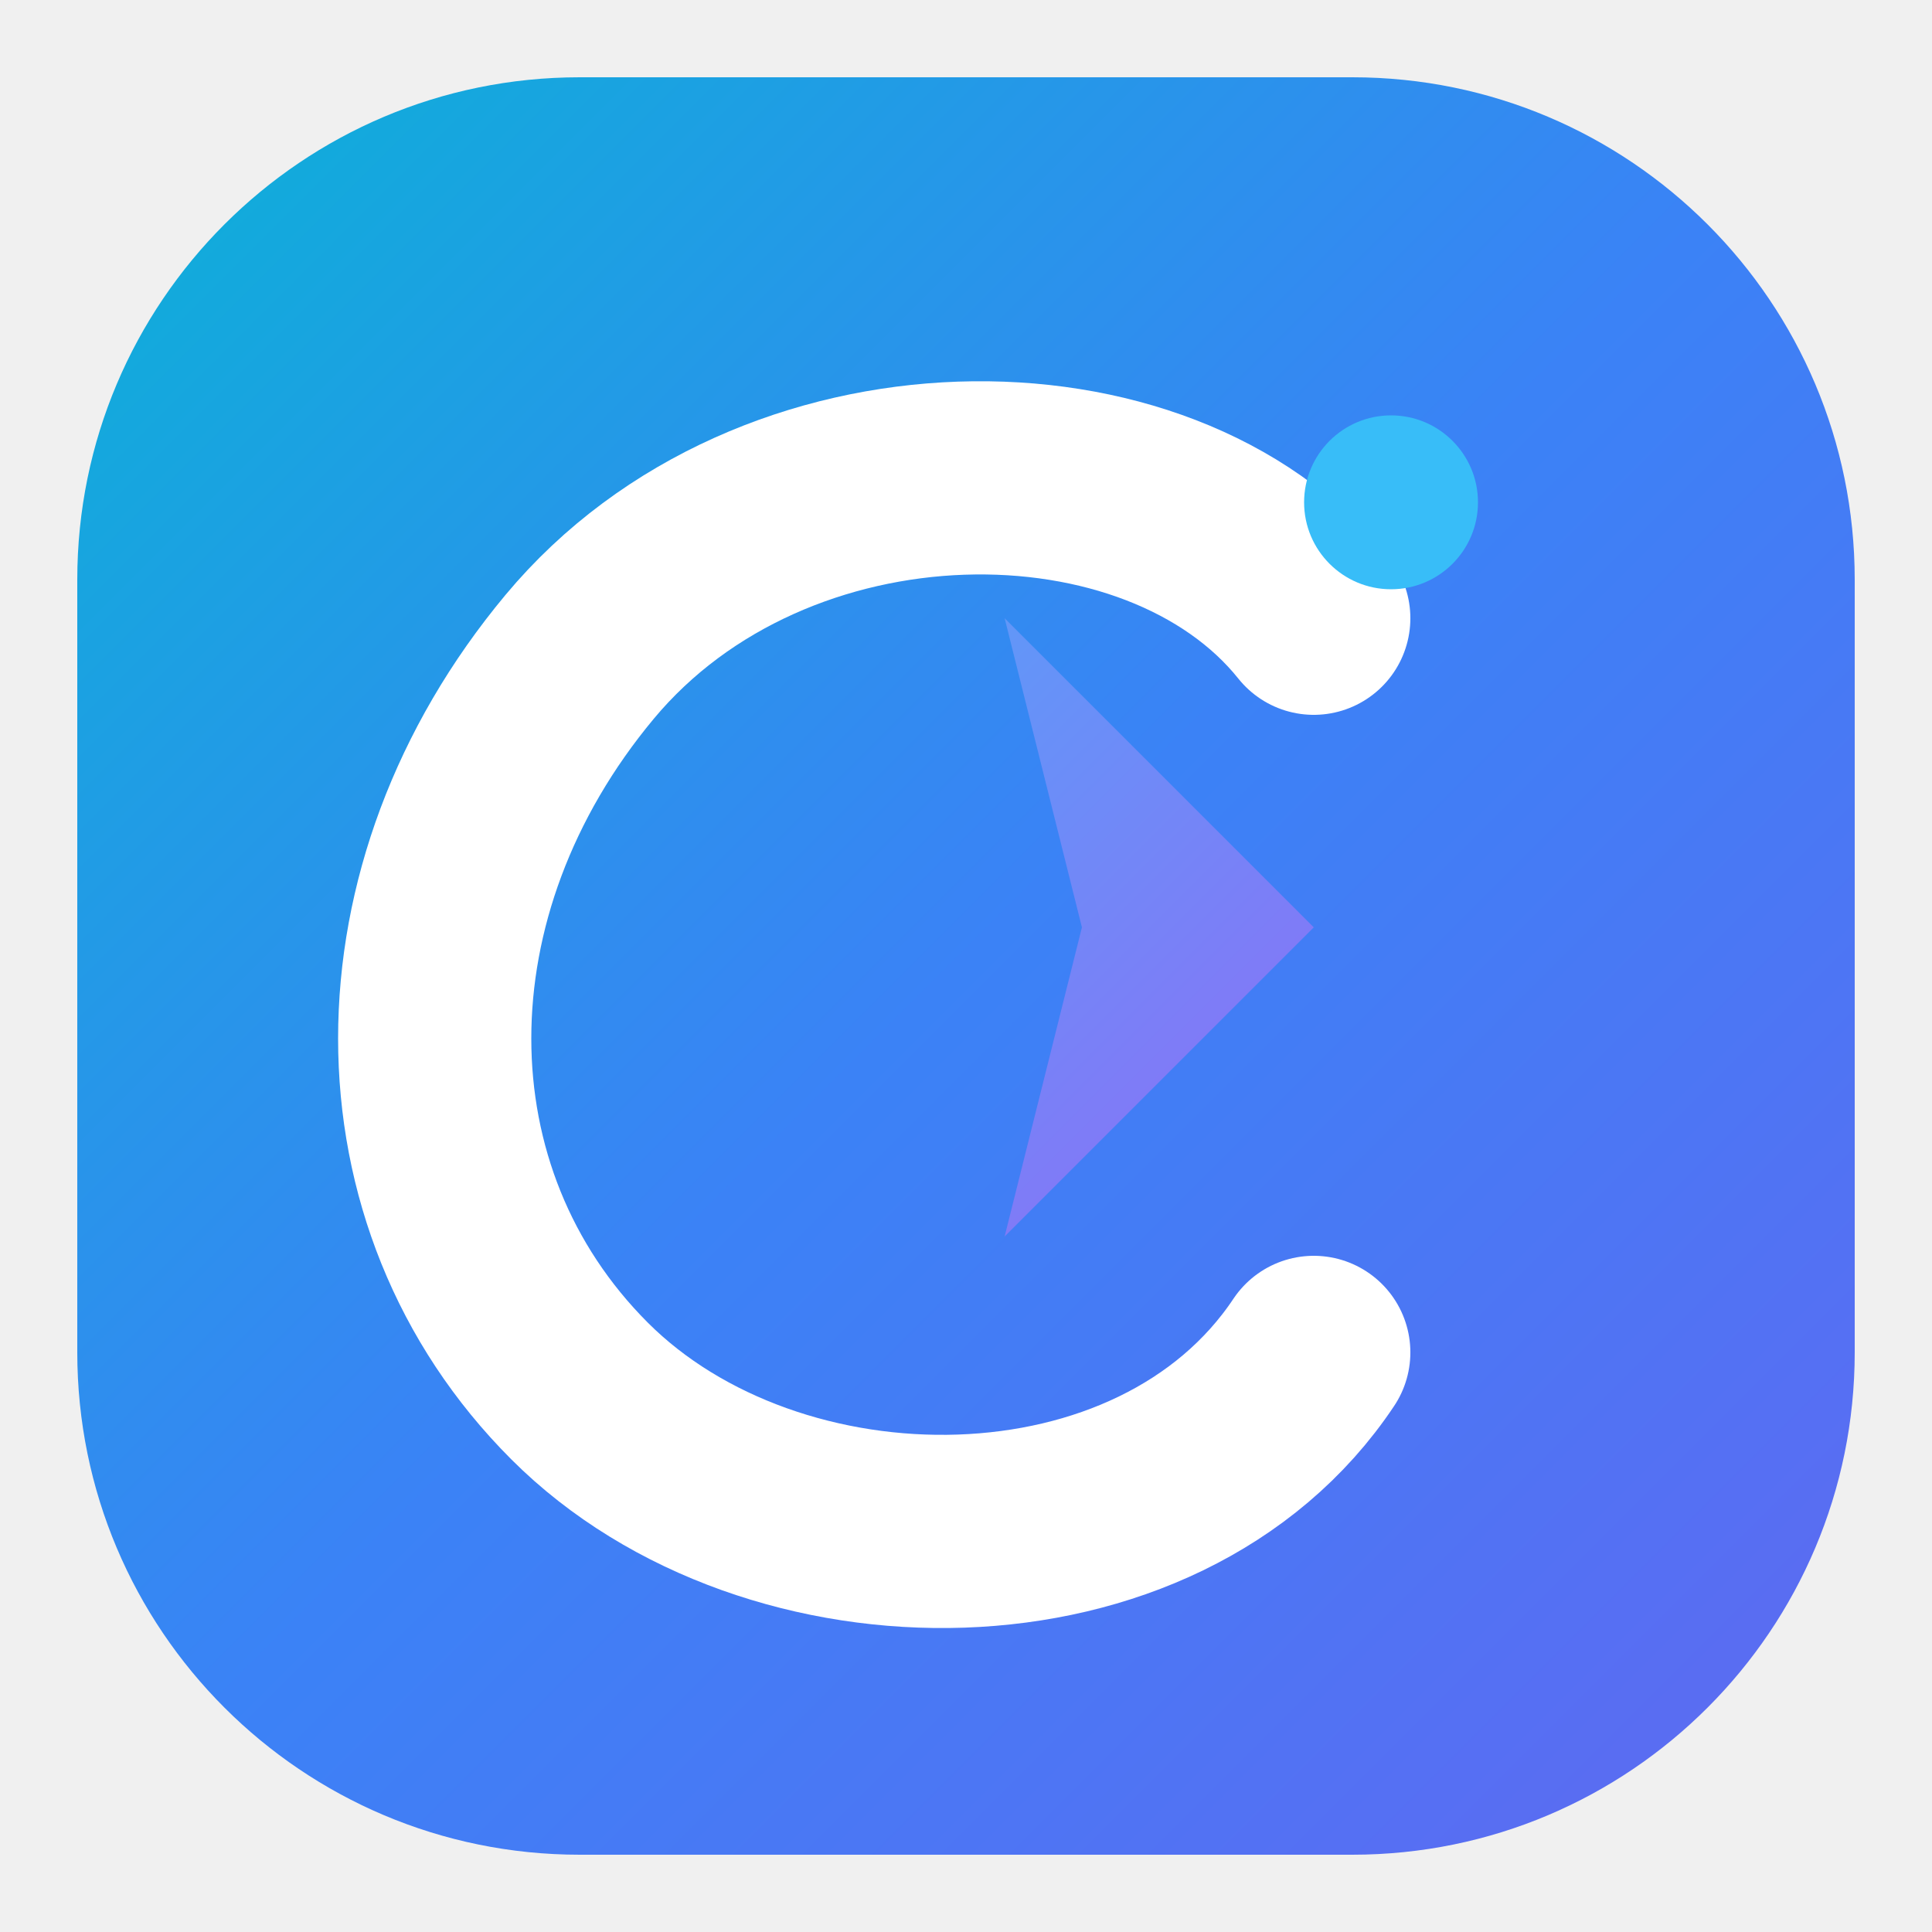
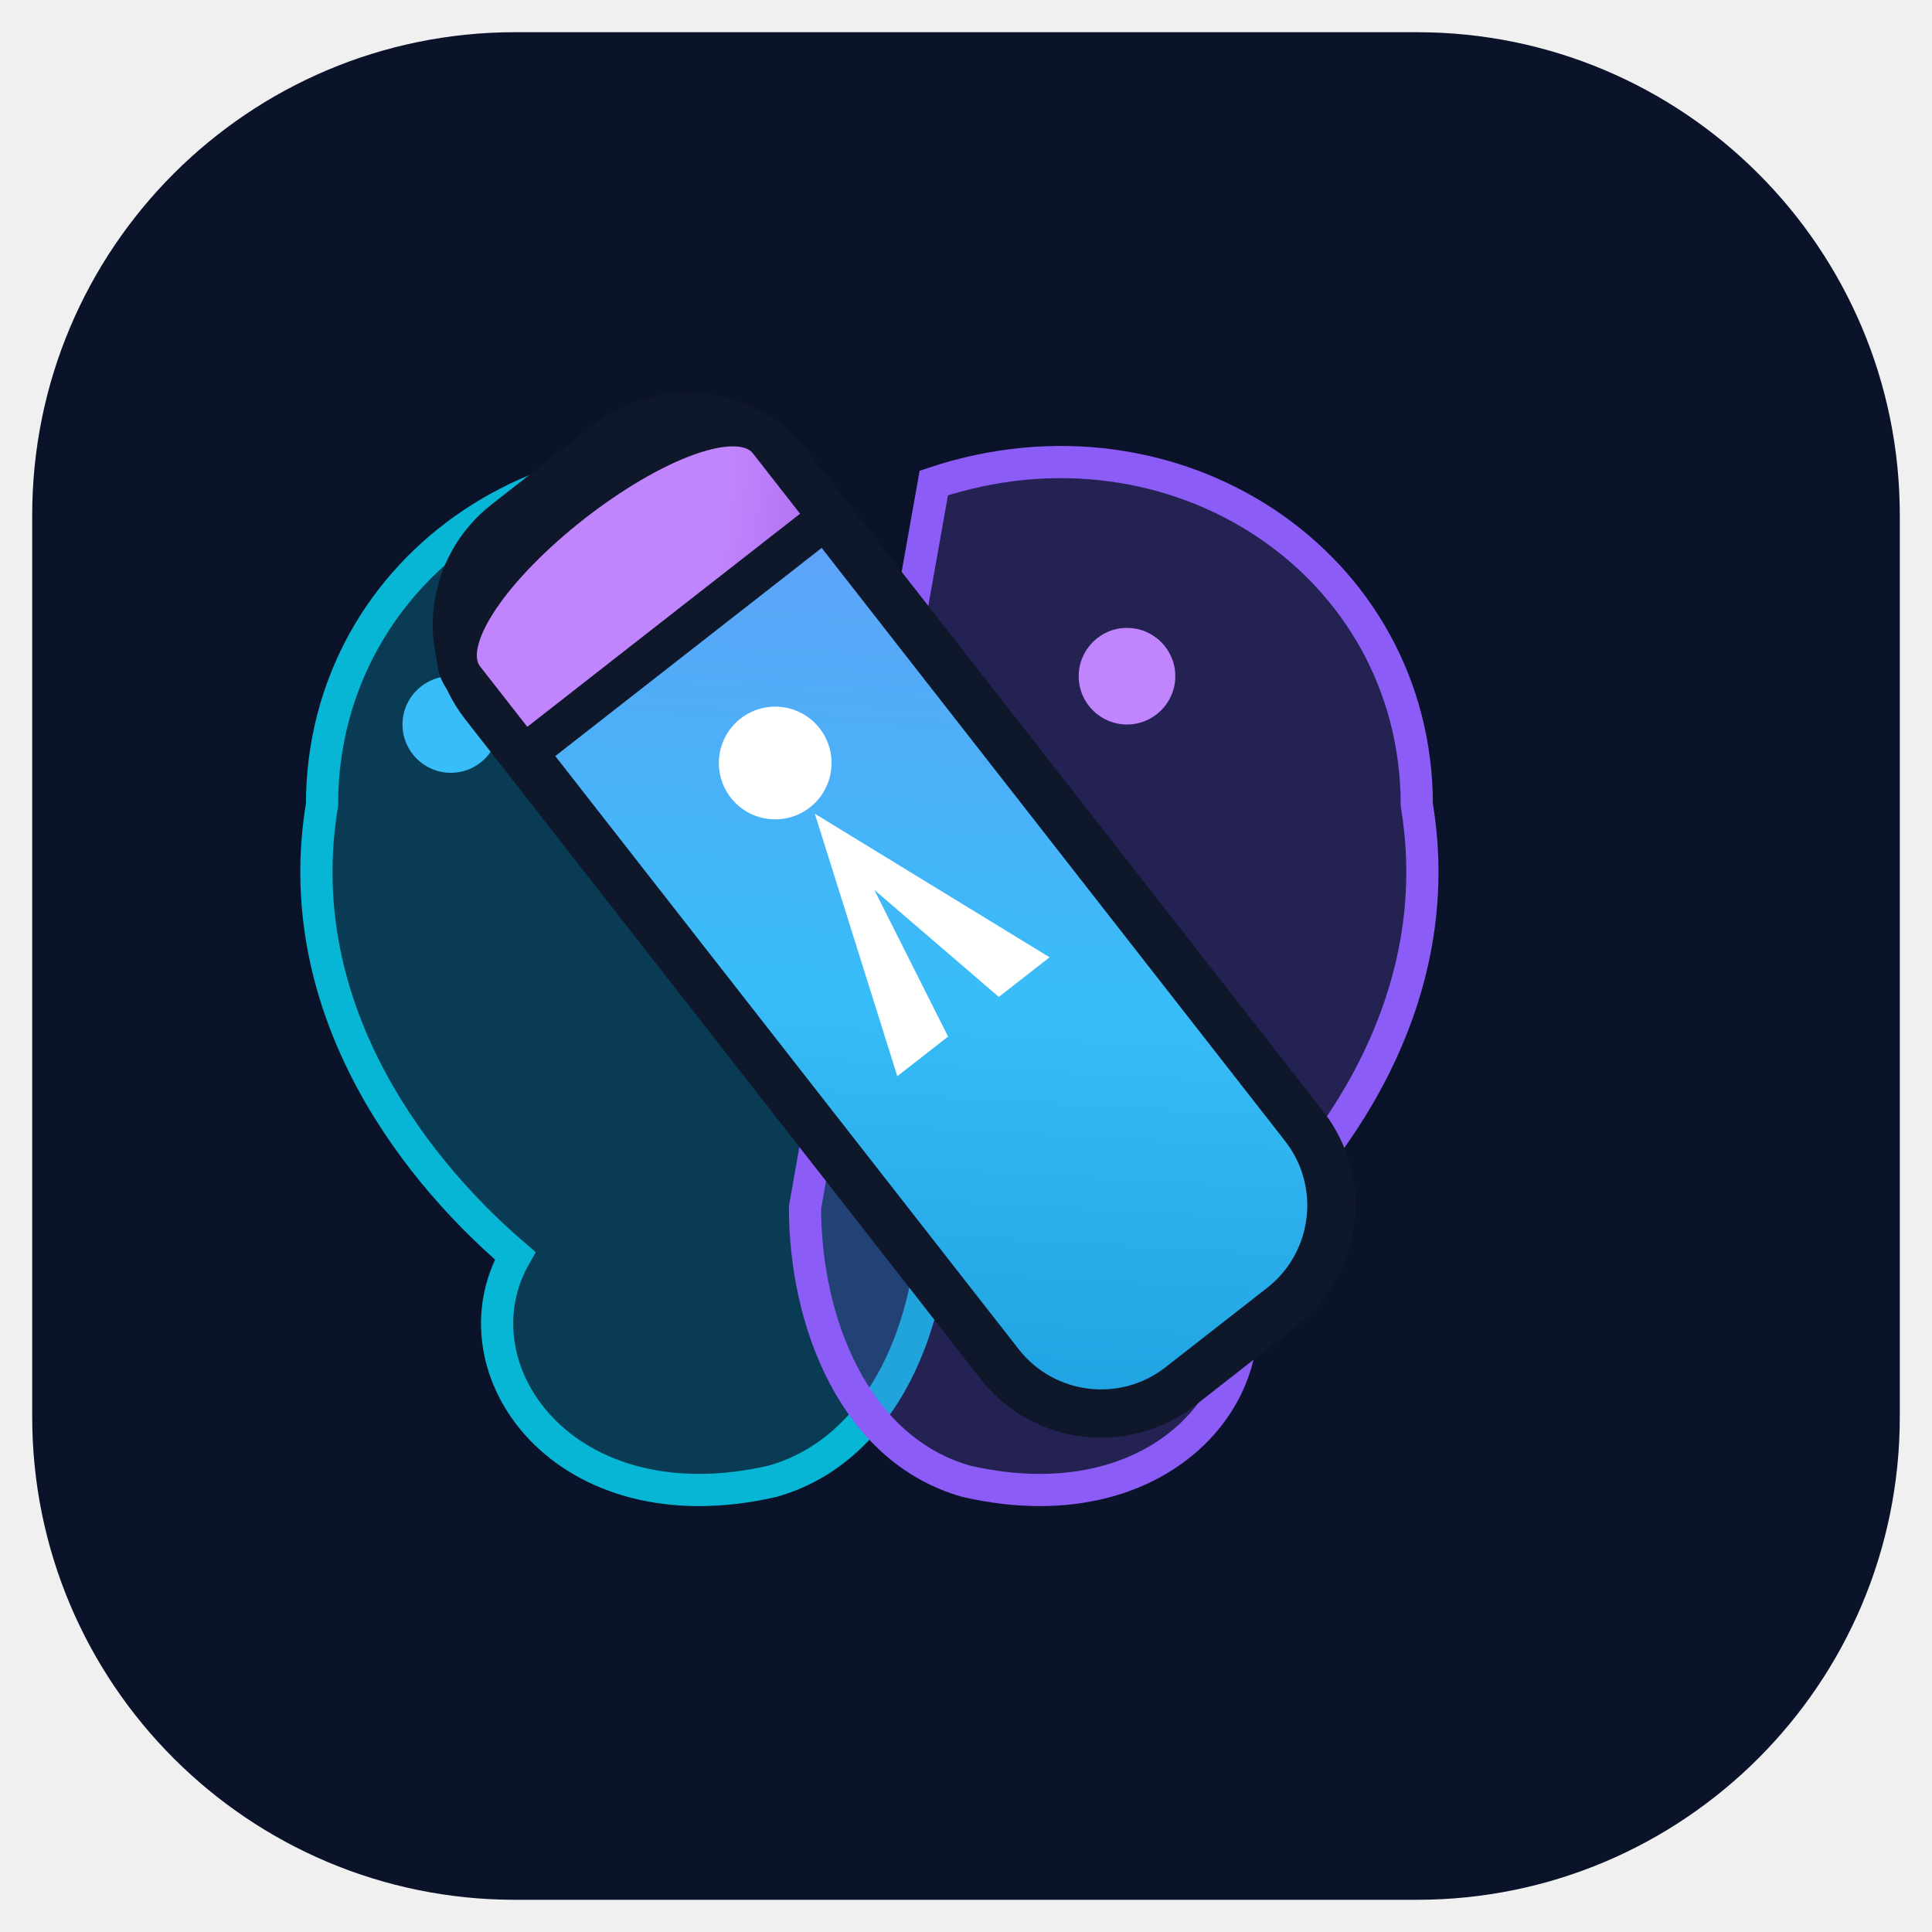
- <svg xmlns="http://www.w3.org/2000/svg" viewBox="0 0 100 100" fill="none">
+ <svg xmlns="http://www.w3.org/2000/svg" viewBox="0 0 120 120" fill="none">
  <defs>
-     <linearGradient id="favGrad" x1="0" y1="0" x2="100" y2="100" gradientUnits="userSpaceOnUse">
-       <stop offset="0%" stop-color="#06B6D4" />
-       <stop offset="50%" stop-color="#3B82F6" />
-       <stop offset="100%" stop-color="#6366F1" />
+     <linearGradient id="favPencil" x1="20" y1="100" x2="90" y2="20" gradientUnits="userSpaceOnUse">
+       <stop offset="0%" stop-color="#0284C7" />
+       <stop offset="50%" stop-color="#38BDF8" />
+       <stop offset="100%" stop-color="#818CF8" />
    </linearGradient>
-     <linearGradient id="favSpark" x1="20" y1="20" x2="80" y2="80" gradientUnits="userSpaceOnUse">
-       <stop offset="0%" stop-color="#38BDF8" />
-       <stop offset="100%" stop-color="#A855F7" />
+     <linearGradient id="favEraser" x1="80" y1="15" x2="100" y2="35" gradientUnits="userSpaceOnUse">
+       <stop offset="0%" stop-color="#C084FC" />
+       <stop offset="100%" stop-color="#7E22CE" />
    </linearGradient>
  </defs>
-   <rect x="4" y="4" width="92" height="92" rx="26" fill="url(#favGrad)" />
-   <path d="M 68 32 C 60 22 40 22 30 34 C 20 46 20 62 30 72 C 40 82 60 82 68 70" stroke="white" stroke-width="10" stroke-linecap="round" />
-   <path d="M 52 32 L 68 48 L 52 64 L 56 48 Z" fill="url(#favSpark)" />
-   <circle cx="72" cy="26" r="4.5" fill="#38BDF8" />
+   <rect x="2" y="2" width="116" height="116" rx="30" fill="#0B132B" />
+   <path d="M 50 30 C 35 25 20 35 20 50 C 18 62 25 72 32 78 C 28 85 35 95 48 92 C 55 90 58 82 58 75 Z" fill="#06B6D4" fill-opacity="0.25" stroke="#06B6D4" stroke-width="2" />
+   <path d="M 58 30 C 73 25 88 35 88 50 C 90 62 83 72 76 78 C 80 85 73 95 60 92 C 53 90 50 82 50 75 Z" fill="#8B5CF6" fill-opacity="0.2" stroke="#8B5CF6" stroke-width="2" />
+   <circle cx="28" cy="45" r="3" fill="#38BDF8" />
+   <circle cx="48" cy="48" r="3" fill="#60A5FA" />
+   <circle cx="70" cy="42" r="3" fill="#C084FC" />
+   <g transform="rotate(-38 58 60)">
+     <rect x="46" y="22" width="24" height="68" rx="8" fill="url(#favPencil)" stroke="#0F172A" stroke-width="3" />
+     <path d="M 46 28 C 46 22 70 22 70 28 L 70 34 L 46 34 Z" fill="url(#favEraser)" stroke="#0F172A" stroke-width="2.5" />
+     <circle cx="58" cy="44" r="3.5" fill="#FFFFFF" />
+     <path d="M 58 48 L 52 64 L 56 64 L 58 54 L 60 64 L 64 64 Z" fill="#FFFFFF" />
+   </g>
</svg>
